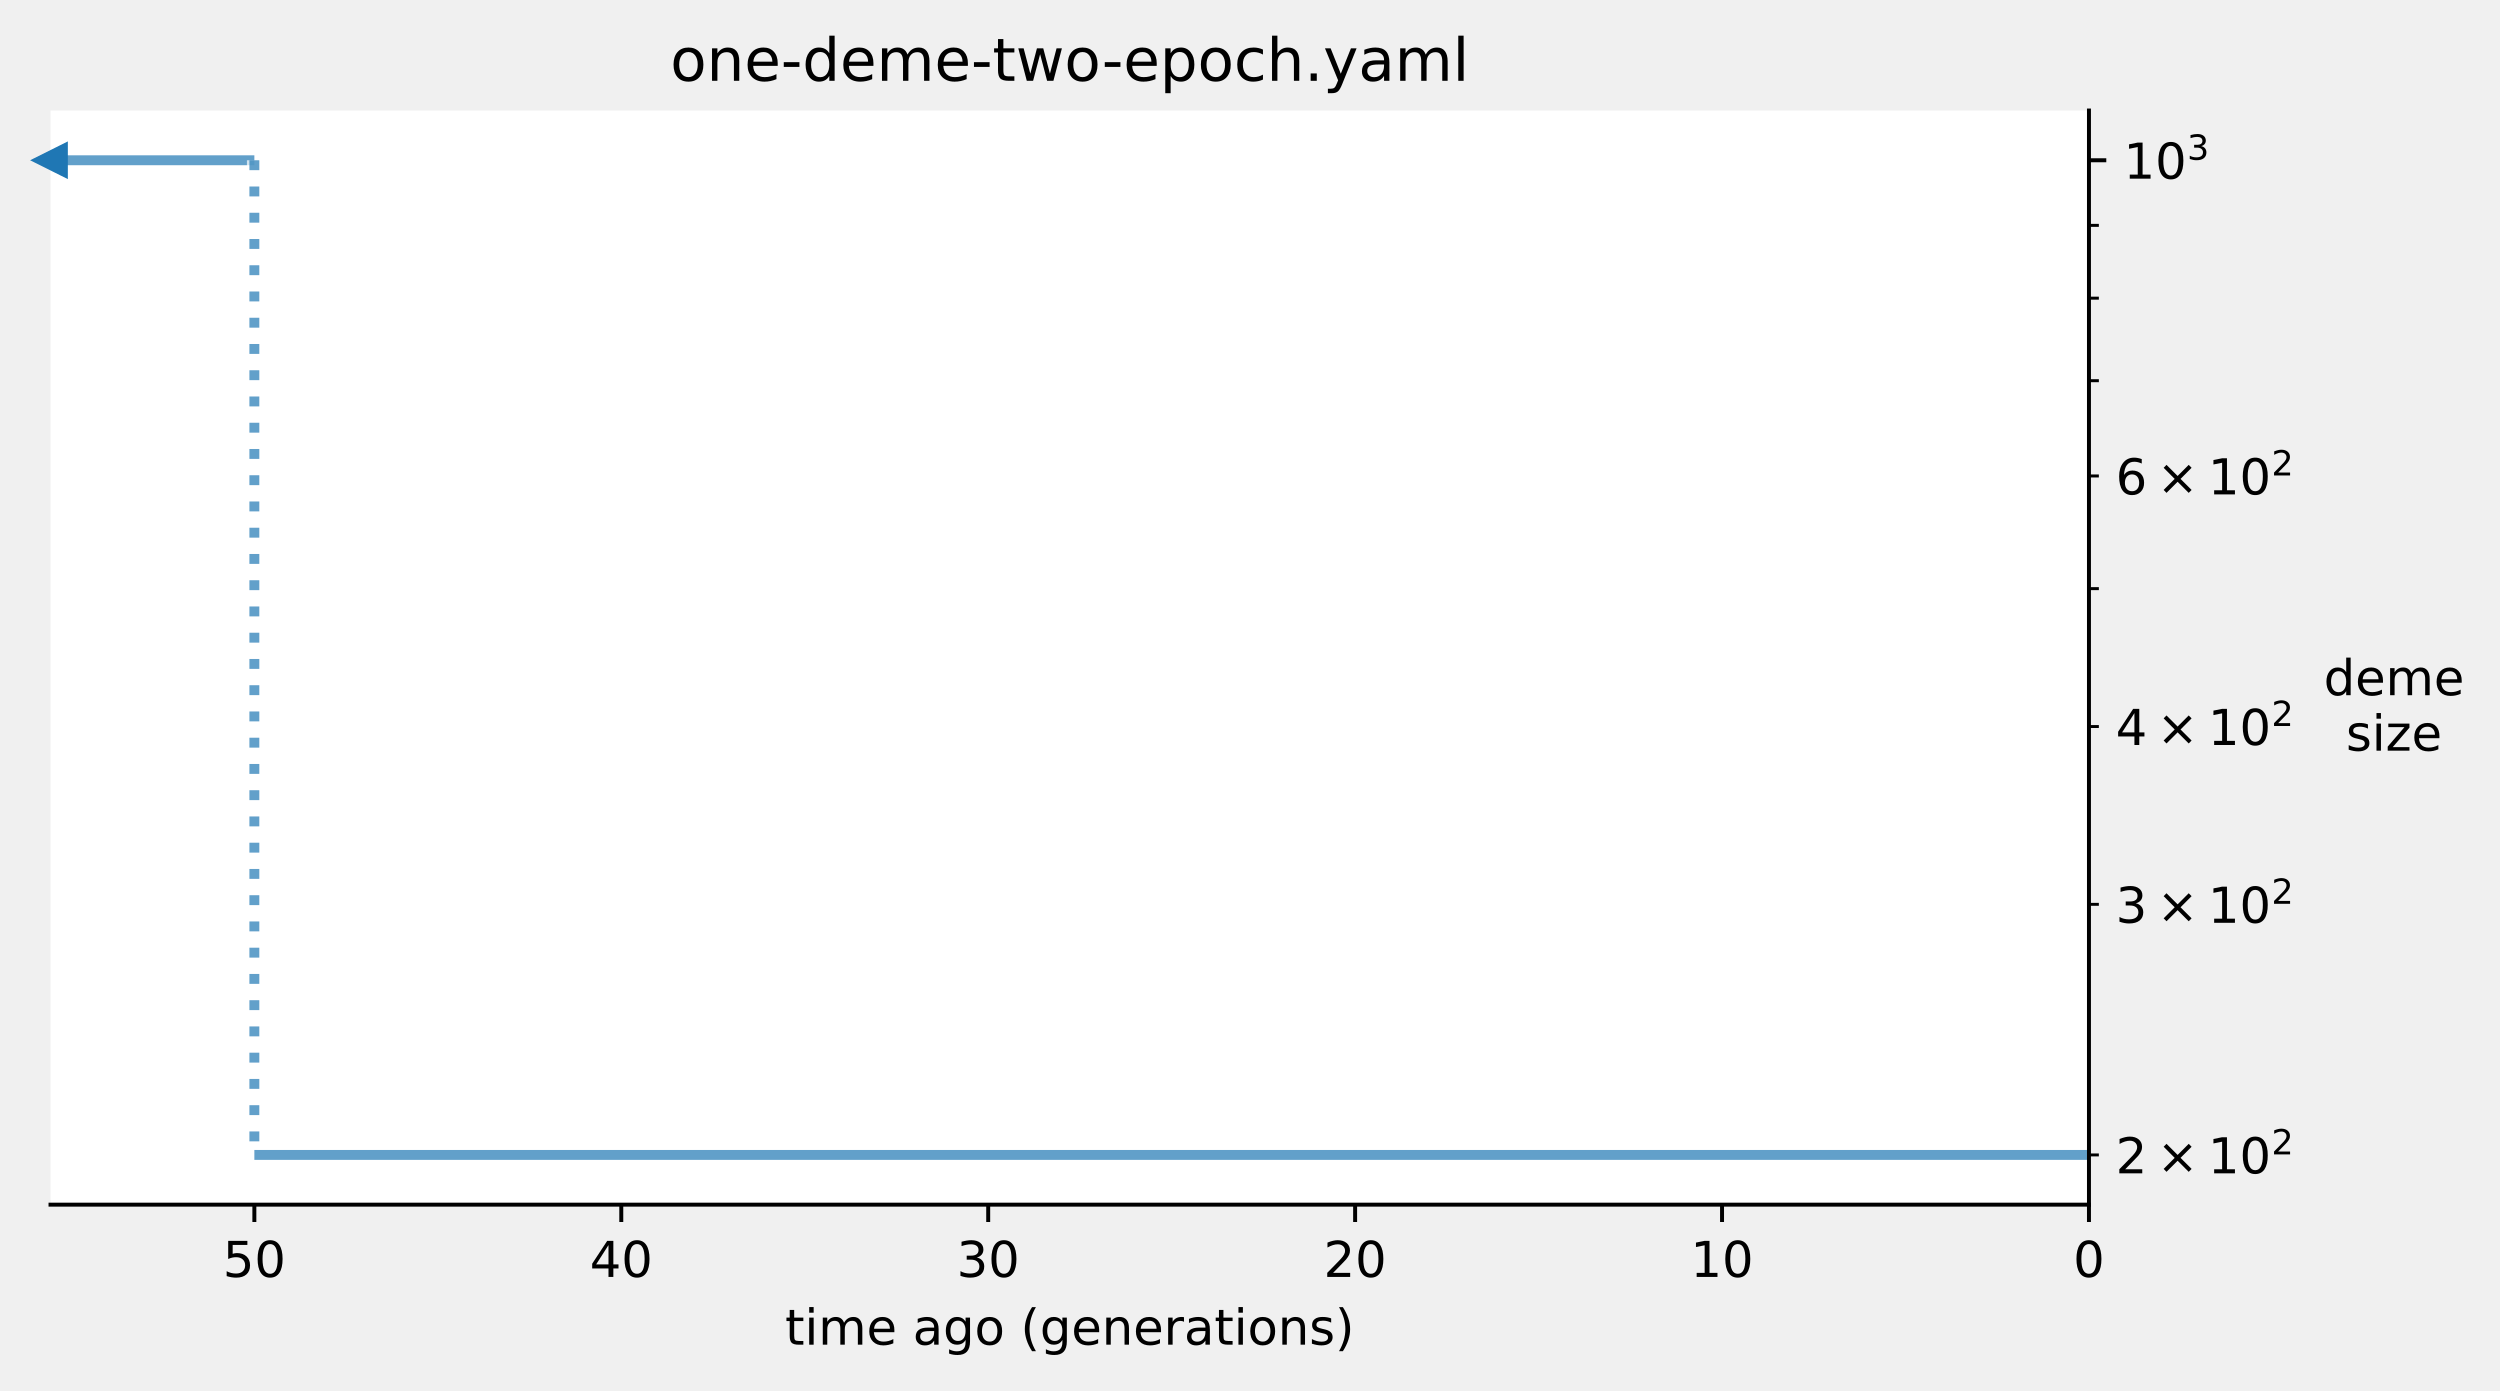
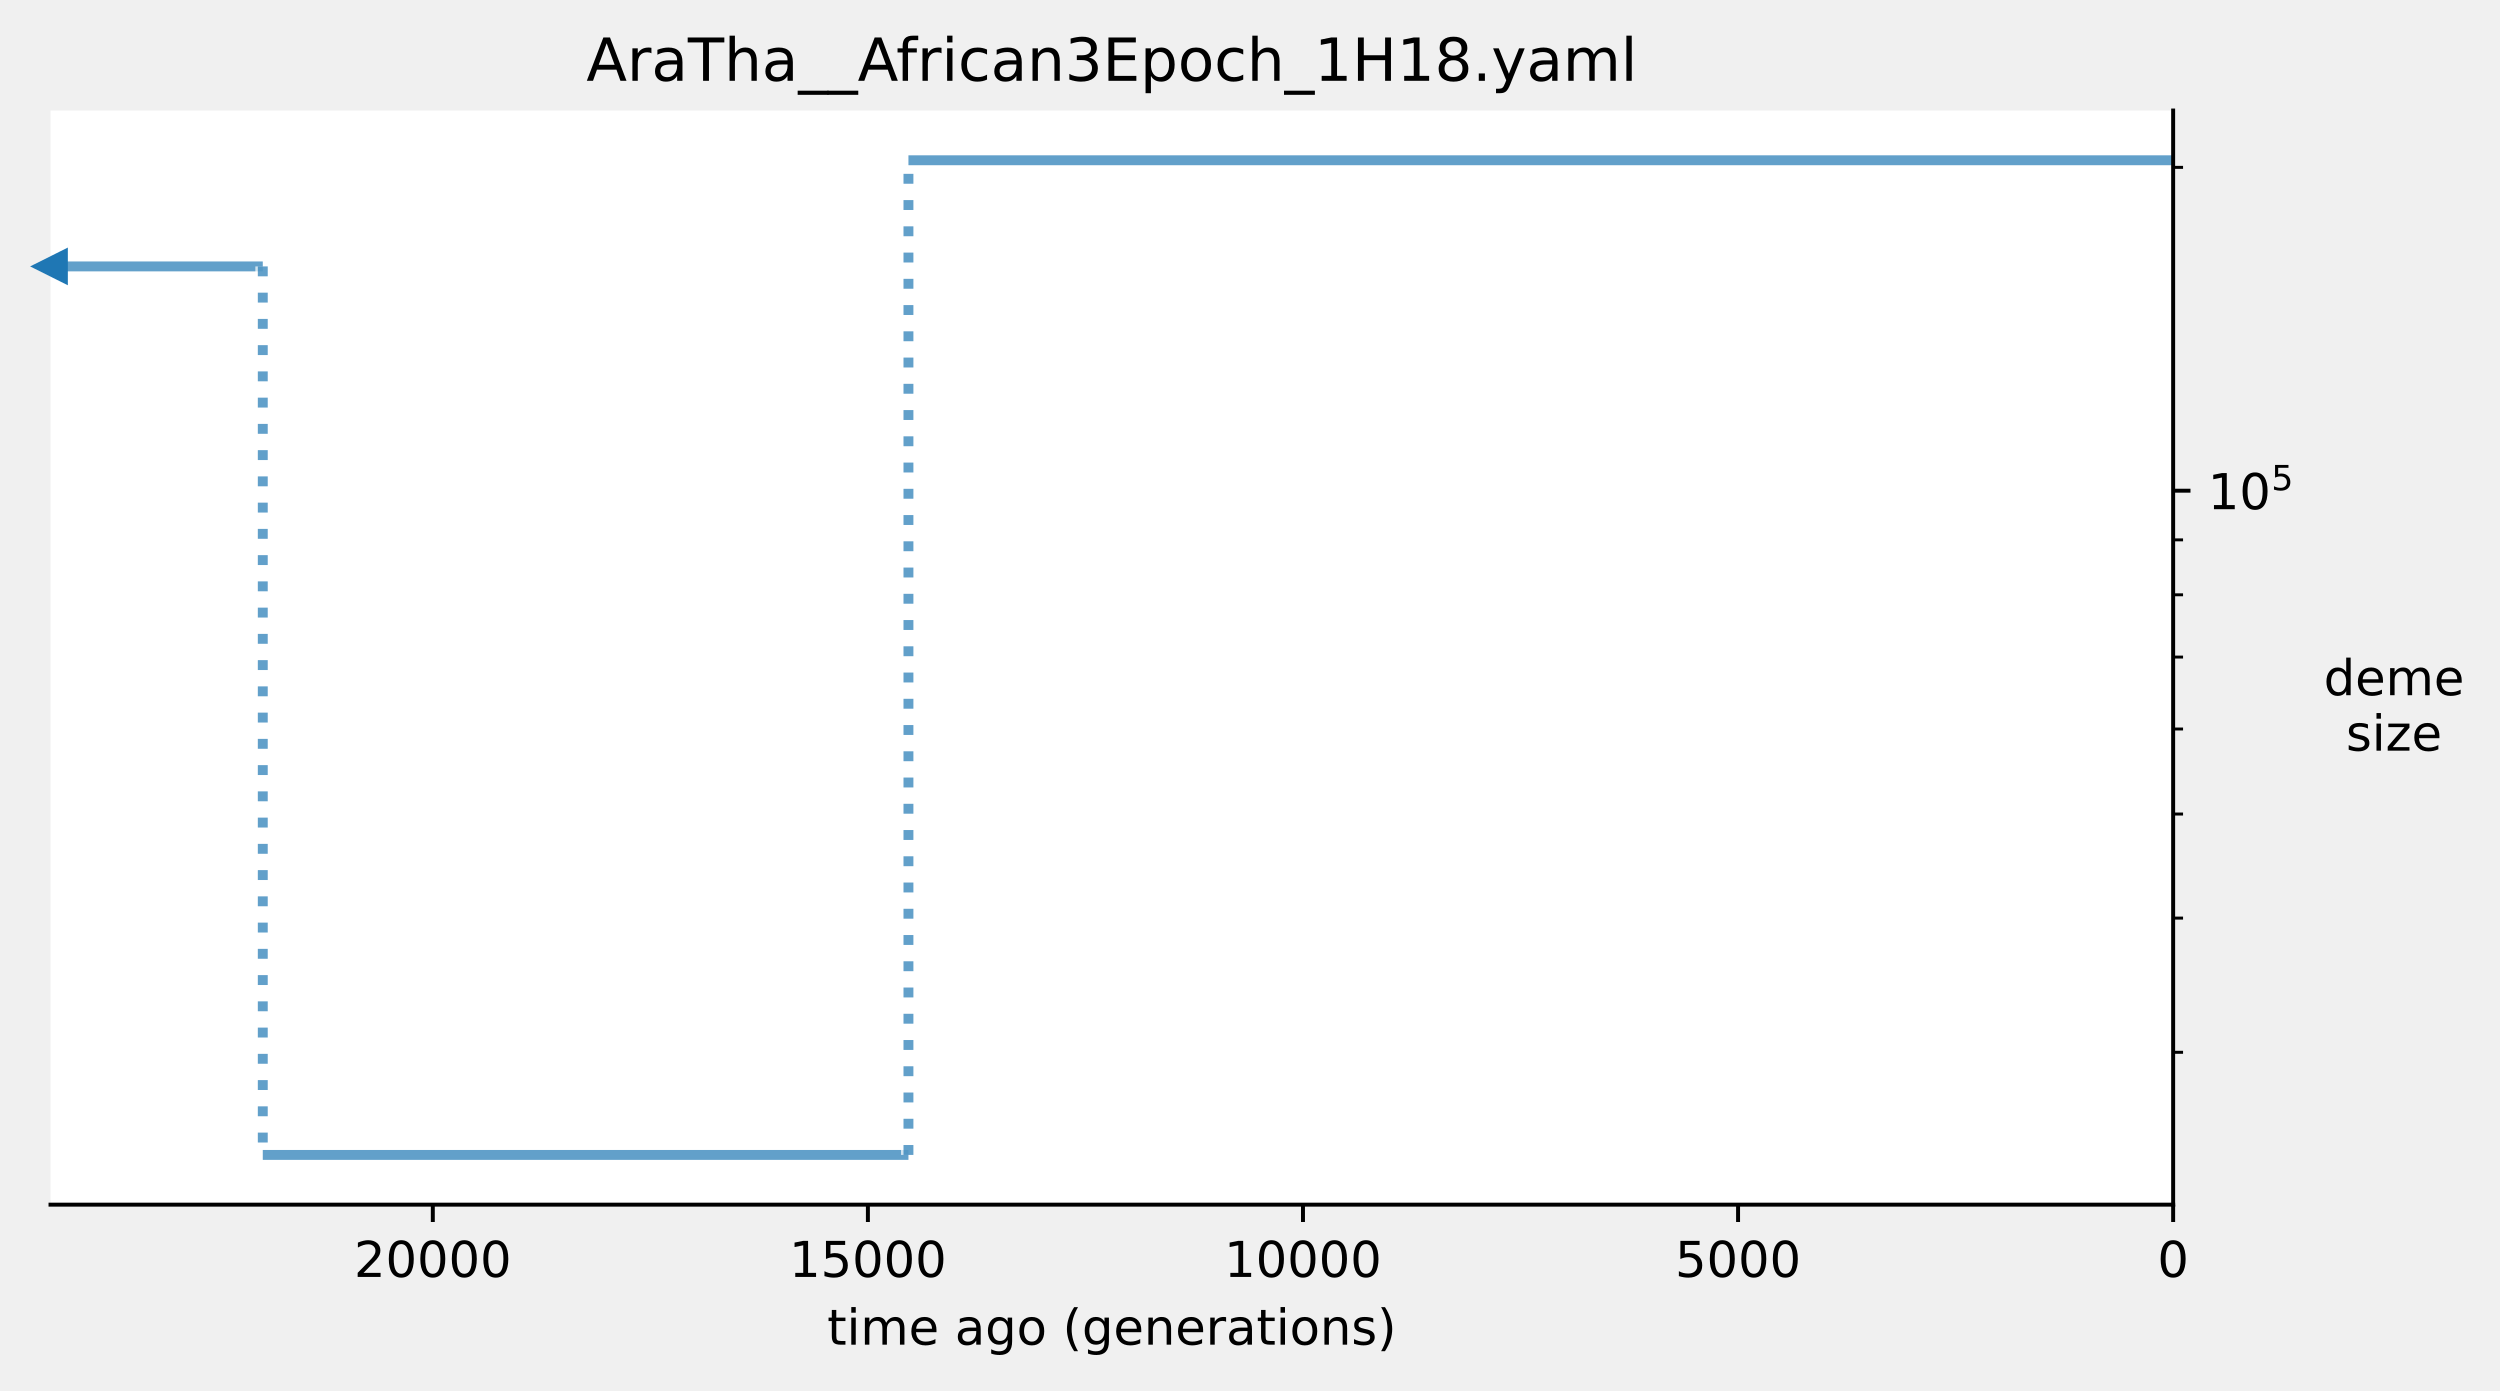
<svg xmlns="http://www.w3.org/2000/svg" xmlns:xlink="http://www.w3.org/1999/xlink" height="280.8pt" version="1.1" viewBox="0 0 504.8 280.8" width="504.8pt">
  <defs>
    <style type="text/css">*{stroke-linecap:butt;stroke-linejoin:round;}</style>
  </defs>
  <g id="figure_1">
    <g id="patch_1">
      <path d="M 0 280.8  L 504.8 280.8  L 504.8 0  L 0 0  z " style="fill:none;" />
    </g>
    <g id="axes_1">
      <g id="patch_2">
-         <path d="M 10.2 243.244  L 421.802 243.244  L 421.802 22.318  L 10.2 22.318  z " style="fill:#ffffff;" />
+         <path d="M 10.2 243.244  L 438.802 243.244  L 438.802 22.318  L 10.2 22.318  z " style="fill:#ffffff;" />
      </g>
      <g id="matplotlib.axis_1">
        <g id="xtick_1">
          <g id="line2d_1">
            <defs>
-               <path d="M 0 0  L 0 3.5  " id="m62a5afcd62" style="stroke:#000000;stroke-width:0.8;" />
-             </defs>
-             <g>
-               <use style="stroke:#000000;stroke-width:0.8;" x="421.802" xlink:href="#m62a5afcd62" y="243.244" />
+               <path d="M 0 0  L 0 3.5  " id="mad3ea0170a" style="stroke:#000000;stroke-width:0.8;" />
+             </defs>
+             <g>
+               <use style="stroke:#000000;stroke-width:0.8;" x="438.802" xlink:href="#mad3ea0170a" y="243.244" />
            </g>
          </g>
          <g id="text_1">
-             <g transform="translate(418.6211 257.8422)scale(0.1 -0.1)">
+             <g transform="translate(435.6211 257.8422)scale(0.1 -0.1)">
              <defs>
                <path d="M 31.781 66.406  Q 24.172 66.406 20.328 58.906  Q 16.5 51.422 16.5 36.375  Q 16.5 21.391 20.328 13.891  Q 24.172 6.391 31.781 6.391  Q 39.453 6.391 43.281 13.891  Q 47.125 21.391 47.125 36.375  Q 47.125 51.422 43.281 58.906  Q 39.453 66.406 31.781 66.406  z M 31.781 74.219  Q 44.047 74.219 50.516 64.516  Q 56.984 54.828 56.984 36.375  Q 56.984 17.969 50.516 8.266  Q 44.047 -1.422 31.781 -1.422  Q 19.531 -1.422 13.062 8.266  Q 6.594 17.969 6.594 36.375  Q 6.594 54.828 13.062 64.516  Q 19.531 74.219 31.781 74.219  z " id="DejaVuSans-48" />
              </defs>
              <use xlink:href="#DejaVuSans-48" />
            </g>
          </g>
        </g>
        <g id="xtick_2">
          <g id="line2d_2">
            <g>
-               <use style="stroke:#000000;stroke-width:0.8;" x="347.714" xlink:href="#m62a5afcd62" y="243.244" />
+               <use style="stroke:#000000;stroke-width:0.8;" x="350.95" xlink:href="#mad3ea0170a" y="243.244" />
            </g>
          </g>
          <g id="text_2">
-             <g transform="translate(341.3514 257.8422)scale(0.1 -0.1)">
+             <g transform="translate(338.225 257.8422)scale(0.1 -0.1)">
+               <defs>
+                 <path d="M 10.797 72.906  L 49.516 72.906  L 49.516 64.594  L 19.828 64.594  L 19.828 46.734  Q 21.969 47.469 24.109 47.828  Q 26.266 48.188 28.422 48.188  Q 40.625 48.188 47.75 41.5  Q 54.891 34.812 54.891 23.391  Q 54.891 11.625 47.562 5.094  Q 40.234 -1.422 26.906 -1.422  Q 22.312 -1.422 17.547 -0.641  Q 12.797 0.141 7.719 1.703  L 7.719 11.625  Q 12.109 9.234 16.797 8.062  Q 21.484 6.891 26.703 6.891  Q 35.156 6.891 40.078 11.328  Q 45.016 15.766 45.016 23.391  Q 45.016 31 40.078 35.438  Q 35.156 39.891 26.703 39.891  Q 22.75 39.891 18.812 39.016  Q 14.891 38.141 10.797 36.281  z " id="DejaVuSans-53" />
+               </defs>
+               <use xlink:href="#DejaVuSans-53" />
+               <use x="63.623" xlink:href="#DejaVuSans-48" />
+               <use x="127.246" xlink:href="#DejaVuSans-48" />
+               <use x="190.869" xlink:href="#DejaVuSans-48" />
+             </g>
+           </g>
+         </g>
+         <g id="xtick_3">
+           <g id="line2d_3">
+             <g>
+               <use style="stroke:#000000;stroke-width:0.8;" x="263.098" xlink:href="#mad3ea0170a" y="243.244" />
+             </g>
+           </g>
+           <g id="text_3">
+             <g transform="translate(247.1914 257.8422)scale(0.1 -0.1)">
              <defs>
                <path d="M 12.406 8.297  L 28.516 8.297  L 28.516 63.922  L 10.984 60.406  L 10.984 69.391  L 28.422 72.906  L 38.281 72.906  L 38.281 8.297  L 54.391 8.297  L 54.391 0  L 12.406 0  z " id="DejaVuSans-49" />
              </defs>
              <use xlink:href="#DejaVuSans-49" />
              <use x="63.623" xlink:href="#DejaVuSans-48" />
-             </g>
-           </g>
-         </g>
-         <g id="xtick_3">
-           <g id="line2d_3">
-             <g>
-               <use style="stroke:#000000;stroke-width:0.8;" x="273.625" xlink:href="#m62a5afcd62" y="243.244" />
-             </g>
-           </g>
-           <g id="text_3">
-             <g transform="translate(267.263 257.8422)scale(0.1 -0.1)">
+               <use x="127.246" xlink:href="#DejaVuSans-48" />
+               <use x="190.869" xlink:href="#DejaVuSans-48" />
+               <use x="254.492" xlink:href="#DejaVuSans-48" />
+             </g>
+           </g>
+         </g>
+         <g id="xtick_4">
+           <g id="line2d_4">
+             <g>
+               <use style="stroke:#000000;stroke-width:0.8;" x="175.245" xlink:href="#mad3ea0170a" y="243.244" />
+             </g>
+           </g>
+           <g id="text_4">
+             <g transform="translate(159.339 257.8422)scale(0.1 -0.1)">
+               <use xlink:href="#DejaVuSans-49" />
+               <use x="63.623" xlink:href="#DejaVuSans-53" />
+               <use x="127.246" xlink:href="#DejaVuSans-48" />
+               <use x="190.869" xlink:href="#DejaVuSans-48" />
+               <use x="254.492" xlink:href="#DejaVuSans-48" />
+             </g>
+           </g>
+         </g>
+         <g id="xtick_5">
+           <g id="line2d_5">
+             <g>
+               <use style="stroke:#000000;stroke-width:0.8;" x="87.393" xlink:href="#mad3ea0170a" y="243.244" />
+             </g>
+           </g>
+           <g id="text_5">
+             <g transform="translate(71.48668 257.8422)scale(0.1 -0.1)">
              <defs>
                <path d="M 19.188 8.297  L 53.609 8.297  L 53.609 0  L 7.328 0  L 7.328 8.297  Q 12.938 14.109 22.625 23.891  Q 32.328 33.688 34.812 36.531  Q 39.547 41.844 41.422 45.531  Q 43.312 49.219 43.312 52.781  Q 43.312 58.594 39.234 62.25  Q 35.156 65.922 28.609 65.922  Q 23.969 65.922 18.812 64.312  Q 13.672 62.703 7.812 59.422  L 7.812 69.391  Q 13.766 71.781 18.938 73  Q 24.125 74.219 28.422 74.219  Q 39.75 74.219 46.484 68.547  Q 53.219 62.891 53.219 53.422  Q 53.219 48.922 51.531 44.891  Q 49.859 40.875 45.406 35.406  Q 44.188 33.984 37.641 27.219  Q 31.109 20.453 19.188 8.297  z " id="DejaVuSans-50" />
              </defs>
              <use xlink:href="#DejaVuSans-50" />
              <use x="63.623" xlink:href="#DejaVuSans-48" />
-             </g>
-           </g>
-         </g>
-         <g id="xtick_4">
-           <g id="line2d_4">
-             <g>
-               <use style="stroke:#000000;stroke-width:0.8;" x="199.537" xlink:href="#m62a5afcd62" y="243.244" />
-             </g>
-           </g>
-           <g id="text_4">
-             <g transform="translate(193.1746 257.8422)scale(0.1 -0.1)">
-               <defs>
-                 <path d="M 40.578 39.312  Q 47.656 37.797 51.625 33  Q 55.609 28.219 55.609 21.188  Q 55.609 10.406 48.188 4.484  Q 40.766 -1.422 27.094 -1.422  Q 22.516 -1.422 17.656 -0.516  Q 12.797 0.391 7.625 2.203  L 7.625 11.719  Q 11.719 9.328 16.594 8.109  Q 21.484 6.891 26.812 6.891  Q 36.078 6.891 40.938 10.547  Q 45.797 14.203 45.797 21.188  Q 45.797 27.641 41.281 31.266  Q 36.766 34.906 28.719 34.906  L 20.219 34.906  L 20.219 43.016  L 29.109 43.016  Q 36.375 43.016 40.234 45.922  Q 44.094 48.828 44.094 54.297  Q 44.094 59.906 40.109 62.906  Q 36.141 65.922 28.719 65.922  Q 24.656 65.922 20.016 65.031  Q 15.375 64.156 9.812 62.312  L 9.812 71.094  Q 15.438 72.656 20.344 73.438  Q 25.25 74.219 29.594 74.219  Q 40.828 74.219 47.359 69.109  Q 53.906 64.016 53.906 55.328  Q 53.906 49.266 50.438 45.094  Q 46.969 40.922 40.578 39.312  z " id="DejaVuSans-51" />
-               </defs>
-               <use xlink:href="#DejaVuSans-51" />
-               <use x="63.623" xlink:href="#DejaVuSans-48" />
-             </g>
-           </g>
-         </g>
-         <g id="xtick_5">
-           <g id="line2d_5">
-             <g>
-               <use style="stroke:#000000;stroke-width:0.8;" x="125.449" xlink:href="#m62a5afcd62" y="243.244" />
-             </g>
-           </g>
-           <g id="text_5">
-             <g transform="translate(119.0862 257.8422)scale(0.1 -0.1)">
-               <defs>
-                 <path d="M 37.797 64.312  L 12.891 25.391  L 37.797 25.391  z M 35.203 72.906  L 47.609 72.906  L 47.609 25.391  L 58.016 25.391  L 58.016 17.188  L 47.609 17.188  L 47.609 0  L 37.797 0  L 37.797 17.188  L 4.891 17.188  L 4.891 26.703  z " id="DejaVuSans-52" />
-               </defs>
-               <use xlink:href="#DejaVuSans-52" />
-               <use x="63.623" xlink:href="#DejaVuSans-48" />
-             </g>
-           </g>
-         </g>
-         <g id="xtick_6">
-           <g id="line2d_6">
-             <g>
-               <use style="stroke:#000000;stroke-width:0.8;" x="51.36" xlink:href="#m62a5afcd62" y="243.244" />
-             </g>
-           </g>
-           <g id="text_6">
-             <g transform="translate(44.99773 257.8422)scale(0.1 -0.1)">
-               <defs>
-                 <path d="M 10.797 72.906  L 49.516 72.906  L 49.516 64.594  L 19.828 64.594  L 19.828 46.734  Q 21.969 47.469 24.109 47.828  Q 26.266 48.188 28.422 48.188  Q 40.625 48.188 47.75 41.5  Q 54.891 34.812 54.891 23.391  Q 54.891 11.625 47.562 5.094  Q 40.234 -1.422 26.906 -1.422  Q 22.312 -1.422 17.547 -0.641  Q 12.797 0.141 7.719 1.703  L 7.719 11.625  Q 12.109 9.234 16.797 8.062  Q 21.484 6.891 26.703 6.891  Q 35.156 6.891 40.078 11.328  Q 45.016 15.766 45.016 23.391  Q 45.016 31 40.078 35.438  Q 35.156 39.891 26.703 39.891  Q 22.75 39.891 18.812 39.016  Q 14.891 38.141 10.797 36.281  z " id="DejaVuSans-53" />
-               </defs>
-               <use xlink:href="#DejaVuSans-53" />
-               <use x="63.623" xlink:href="#DejaVuSans-48" />
-             </g>
-           </g>
-         </g>
-         <g id="text_7">
-           <g transform="translate(158.5301 271.5203)scale(0.1 -0.1)">
+               <use x="127.246" xlink:href="#DejaVuSans-48" />
+               <use x="190.869" xlink:href="#DejaVuSans-48" />
+               <use x="254.492" xlink:href="#DejaVuSans-48" />
+             </g>
+           </g>
+         </g>
+         <g id="text_6">
+           <g transform="translate(167.0301 271.5203)scale(0.1 -0.1)">
            <defs>
              <path d="M 18.312 70.219  L 18.312 54.688  L 36.812 54.688  L 36.812 47.703  L 18.312 47.703  L 18.312 18.016  Q 18.312 11.328 20.141 9.422  Q 21.969 7.516 27.594 7.516  L 36.812 7.516  L 36.812 0  L 27.594 0  Q 17.188 0 13.234 3.875  Q 9.281 7.766 9.281 18.016  L 9.281 47.703  L 2.688 47.703  L 2.688 54.688  L 9.281 54.688  L 9.281 70.219  z " id="DejaVuSans-116" />
              <path d="M 9.422 54.688  L 18.406 54.688  L 18.406 0  L 9.422 0  z M 9.422 75.984  L 18.406 75.984  L 18.406 64.594  L 9.422 64.594  z " id="DejaVuSans-105" />
              <path d="M 52 44.188  Q 55.375 50.25 60.062 53.125  Q 64.75 56 71.094 56  Q 79.641 56 84.281 50.016  Q 88.922 44.047 88.922 33.016  L 88.922 0  L 79.891 0  L 79.891 32.719  Q 79.891 40.578 77.094 44.375  Q 74.312 48.188 68.609 48.188  Q 61.625 48.188 57.562 43.547  Q 53.516 38.922 53.516 30.906  L 53.516 0  L 44.484 0  L 44.484 32.719  Q 44.484 40.625 41.703 44.406  Q 38.922 48.188 33.109 48.188  Q 26.219 48.188 22.156 43.531  Q 18.109 38.875 18.109 30.906  L 18.109 0  L 9.078 0  L 9.078 54.688  L 18.109 54.688  L 18.109 46.188  Q 21.188 51.219 25.484 53.609  Q 29.781 56 35.688 56  Q 41.656 56 45.828 52.969  Q 50 49.953 52 44.188  z " id="DejaVuSans-109" />
              <path d="M 56.203 29.594  L 56.203 25.203  L 14.891 25.203  Q 15.484 15.922 20.484 11.062  Q 25.484 6.203 34.422 6.203  Q 39.594 6.203 44.453 7.469  Q 49.312 8.734 54.109 11.281  L 54.109 2.781  Q 49.266 0.734 44.188 -0.344  Q 39.109 -1.422 33.891 -1.422  Q 20.797 -1.422 13.156 6.188  Q 5.516 13.812 5.516 26.812  Q 5.516 40.234 12.766 48.109  Q 20.016 56 32.328 56  Q 43.359 56 49.781 48.891  Q 56.203 41.797 56.203 29.594  z M 47.219 32.234  Q 47.125 39.594 43.094 43.984  Q 39.062 48.391 32.422 48.391  Q 24.906 48.391 20.391 44.141  Q 15.875 39.891 15.188 32.172  z " id="DejaVuSans-101" />
              <path id="DejaVuSans-32" />
              <path d="M 34.281 27.484  Q 23.391 27.484 19.188 25  Q 14.984 22.516 14.984 16.5  Q 14.984 11.719 18.141 8.906  Q 21.297 6.109 26.703 6.109  Q 34.188 6.109 38.703 11.406  Q 43.219 16.703 43.219 25.484  L 43.219 27.484  z M 52.203 31.203  L 52.203 0  L 43.219 0  L 43.219 8.297  Q 40.141 3.328 35.547 0.953  Q 30.953 -1.422 24.312 -1.422  Q 15.922 -1.422 10.953 3.297  Q 6 8.016 6 15.922  Q 6 25.141 12.172 29.828  Q 18.359 34.516 30.609 34.516  L 43.219 34.516  L 43.219 35.406  Q 43.219 41.609 39.141 45  Q 35.062 48.391 27.688 48.391  Q 23 48.391 18.547 47.266  Q 14.109 46.141 10.016 43.891  L 10.016 52.203  Q 14.938 54.109 19.578 55.047  Q 24.219 56 28.609 56  Q 40.484 56 46.344 49.844  Q 52.203 43.703 52.203 31.203  z " id="DejaVuSans-97" />
              <path d="M 45.406 27.984  Q 45.406 37.75 41.375 43.109  Q 37.359 48.484 30.078 48.484  Q 22.859 48.484 18.828 43.109  Q 14.797 37.75 14.797 27.984  Q 14.797 18.266 18.828 12.891  Q 22.859 7.516 30.078 7.516  Q 37.359 7.516 41.375 12.891  Q 45.406 18.266 45.406 27.984  z M 54.391 6.781  Q 54.391 -7.172 48.188 -13.984  Q 42 -20.797 29.203 -20.797  Q 24.469 -20.797 20.266 -20.094  Q 16.062 -19.391 12.109 -17.922  L 12.109 -9.188  Q 16.062 -11.328 19.922 -12.344  Q 23.781 -13.375 27.781 -13.375  Q 36.625 -13.375 41.016 -8.766  Q 45.406 -4.156 45.406 5.172  L 45.406 9.625  Q 42.625 4.781 38.281 2.391  Q 33.938 0 27.875 0  Q 17.828 0 11.672 7.656  Q 5.516 15.328 5.516 27.984  Q 5.516 40.672 11.672 48.328  Q 17.828 56 27.875 56  Q 33.938 56 38.281 53.609  Q 42.625 51.219 45.406 46.391  L 45.406 54.688  L 54.391 54.688  z " id="DejaVuSans-103" />
              <path d="M 30.609 48.391  Q 23.391 48.391 19.188 42.75  Q 14.984 37.109 14.984 27.297  Q 14.984 17.484 19.156 11.844  Q 23.344 6.203 30.609 6.203  Q 37.797 6.203 41.984 11.859  Q 46.188 17.531 46.188 27.297  Q 46.188 37.016 41.984 42.703  Q 37.797 48.391 30.609 48.391  z M 30.609 56  Q 42.328 56 49.016 48.375  Q 55.719 40.766 55.719 27.297  Q 55.719 13.875 49.016 6.219  Q 42.328 -1.422 30.609 -1.422  Q 18.844 -1.422 12.172 6.219  Q 5.516 13.875 5.516 27.297  Q 5.516 40.766 12.172 48.375  Q 18.844 56 30.609 56  z " id="DejaVuSans-111" />
              <path d="M 31 75.875  Q 24.469 64.656 21.281 53.656  Q 18.109 42.672 18.109 31.391  Q 18.109 20.125 21.312 9.062  Q 24.516 -2 31 -13.188  L 23.188 -13.188  Q 15.875 -1.703 12.234 9.375  Q 8.594 20.453 8.594 31.391  Q 8.594 42.281 12.203 53.312  Q 15.828 64.359 23.188 75.875  z " id="DejaVuSans-40" />
              <path d="M 54.891 33.016  L 54.891 0  L 45.906 0  L 45.906 32.719  Q 45.906 40.484 42.875 44.328  Q 39.844 48.188 33.797 48.188  Q 26.516 48.188 22.312 43.547  Q 18.109 38.922 18.109 30.906  L 18.109 0  L 9.078 0  L 9.078 54.688  L 18.109 54.688  L 18.109 46.188  Q 21.344 51.125 25.703 53.562  Q 30.078 56 35.797 56  Q 45.219 56 50.047 50.172  Q 54.891 44.344 54.891 33.016  z " id="DejaVuSans-110" />
              <path d="M 41.109 46.297  Q 39.594 47.172 37.812 47.578  Q 36.031 48 33.891 48  Q 26.266 48 22.188 43.047  Q 18.109 38.094 18.109 28.812  L 18.109 0  L 9.078 0  L 9.078 54.688  L 18.109 54.688  L 18.109 46.188  Q 20.953 51.172 25.484 53.578  Q 30.031 56 36.531 56  Q 37.453 56 38.578 55.875  Q 39.703 55.766 41.062 55.516  z " id="DejaVuSans-114" />
              <path d="M 44.281 53.078  L 44.281 44.578  Q 40.484 46.531 36.375 47.5  Q 32.281 48.484 27.875 48.484  Q 21.188 48.484 17.844 46.438  Q 14.5 44.391 14.5 40.281  Q 14.5 37.156 16.891 35.375  Q 19.281 33.594 26.516 31.984  L 29.594 31.297  Q 39.156 29.25 43.188 25.516  Q 47.219 21.781 47.219 15.094  Q 47.219 7.469 41.188 3.016  Q 35.156 -1.422 24.609 -1.422  Q 20.219 -1.422 15.453 -0.562  Q 10.688 0.297 5.422 2  L 5.422 11.281  Q 10.406 8.688 15.234 7.391  Q 20.062 6.109 24.812 6.109  Q 31.156 6.109 34.562 8.281  Q 37.984 10.453 37.984 14.406  Q 37.984 18.062 35.516 20.016  Q 33.062 21.969 24.703 23.781  L 21.578 24.516  Q 13.234 26.266 9.516 29.906  Q 5.812 33.547 5.812 39.891  Q 5.812 47.609 11.281 51.797  Q 16.75 56 26.812 56  Q 31.781 56 36.172 55.266  Q 40.578 54.547 44.281 53.078  z " id="DejaVuSans-115" />
              <path d="M 8.016 75.875  L 15.828 75.875  Q 23.141 64.359 26.781 53.312  Q 30.422 42.281 30.422 31.391  Q 30.422 20.453 26.781 9.375  Q 23.141 -1.703 15.828 -13.188  L 8.016 -13.188  Q 14.5 -2 17.703 9.062  Q 20.906 20.125 20.906 31.391  Q 20.906 42.672 17.703 53.656  Q 14.5 64.656 8.016 75.875  z " id="DejaVuSans-41" />
            </defs>
            <use xlink:href="#DejaVuSans-116" />
            <use x="39.209" xlink:href="#DejaVuSans-105" />
            <use x="66.992" xlink:href="#DejaVuSans-109" />
            <use x="164.404" xlink:href="#DejaVuSans-101" />
            <use x="225.928" xlink:href="#DejaVuSans-32" />
            <use x="257.715" xlink:href="#DejaVuSans-97" />
            <use x="318.994" xlink:href="#DejaVuSans-103" />
            <use x="382.471" xlink:href="#DejaVuSans-111" />
            <use x="443.652" xlink:href="#DejaVuSans-32" />
            <use x="475.439" xlink:href="#DejaVuSans-40" />
            <use x="514.453" xlink:href="#DejaVuSans-103" />
            <use x="577.93" xlink:href="#DejaVuSans-101" />
            <use x="639.453" xlink:href="#DejaVuSans-110" />
            <use x="702.832" xlink:href="#DejaVuSans-101" />
            <use x="764.355" xlink:href="#DejaVuSans-114" />
            <use x="805.469" xlink:href="#DejaVuSans-97" />
            <use x="866.748" xlink:href="#DejaVuSans-116" />
            <use x="905.957" xlink:href="#DejaVuSans-105" />
            <use x="933.74" xlink:href="#DejaVuSans-111" />
            <use x="994.922" xlink:href="#DejaVuSans-110" />
            <use x="1058.301" xlink:href="#DejaVuSans-115" />
            <use x="1110.4" xlink:href="#DejaVuSans-41" />
          </g>
        </g>
      </g>
      <g id="matplotlib.axis_2">
        <g id="ytick_1">
+           <g id="line2d_6">
+             <defs>
+               <path d="M 0 0  L 3.5 0  " id="mc260f0aea3" style="stroke:#000000;stroke-width:0.8;" />
+             </defs>
+             <g>
+               <use style="stroke:#000000;stroke-width:0.8;" x="438.802" xlink:href="#mc260f0aea3" y="99.084" />
+             </g>
+           </g>
+           <g id="text_7">
+             <g transform="translate(445.8023 102.8829)scale(0.1 -0.1)">
+               <use transform="translate(0 0.684375)" xlink:href="#DejaVuSans-49" />
+               <use transform="translate(63.62305 0.684375)" xlink:href="#DejaVuSans-48" />
+               <use transform="translate(128.2031 38.96563)scale(0.7)" xlink:href="#DejaVuSans-53" />
+             </g>
+           </g>
+         </g>
+         <g id="ytick_2">
          <g id="line2d_7">
            <defs>
-               <path d="M 0 0  L 3.5 0  " id="mcf86cb63e6" style="stroke:#000000;stroke-width:0.8;" />
-             </defs>
-             <g>
-               <use style="stroke:#000000;stroke-width:0.8;" x="421.802" xlink:href="#mcf86cb63e6" y="32.36" />
-             </g>
-           </g>
-           <g id="text_8">
-             <g transform="translate(428.8023 36.15942)scale(0.1 -0.1)">
-               <use transform="translate(0 0.765625)" xlink:href="#DejaVuSans-49" />
-               <use transform="translate(63.62305 0.765625)" xlink:href="#DejaVuSans-48" />
-               <use transform="translate(128.2031 39.04688)scale(0.7)" xlink:href="#DejaVuSans-51" />
-             </g>
-           </g>
-         </g>
-         <g id="ytick_2">
+               <path d="M 0 0  L 2 0  " id="mc4d0bdbd38" style="stroke:#000000;stroke-width:0.6;" />
+             </defs>
+             <g>
+               <use style="stroke:#000000;stroke-width:0.6;" x="438.802" xlink:href="#mc4d0bdbd38" y="212.482" />
+             </g>
+           </g>
+         </g>
+         <g id="ytick_3">
          <g id="line2d_8">
-             <defs>
-               <path d="M 0 0  L 2 0  " id="m5d4dab6450" style="stroke:#000000;stroke-width:0.6;" />
-             </defs>
-             <g>
-               <use style="stroke:#000000;stroke-width:0.6;" x="421.802" xlink:href="#m5d4dab6450" y="233.202" />
-             </g>
-           </g>
-           <g id="text_9">
-             <g transform="translate(427.2023 237.0009)scale(0.1 -0.1)">
-               <defs>
-                 <path d="M 70.125 53.719  L 47.797 31.297  L 70.125 8.984  L 64.312 3.078  L 41.891 25.484  L 19.484 3.078  L 13.719 8.984  L 35.984 31.297  L 13.719 53.719  L 19.484 59.625  L 41.891 37.203  L 64.312 59.625  z " id="DejaVuSans-215" />
-               </defs>
-               <use transform="translate(0 0.765625)" xlink:href="#DejaVuSans-50" />
-               <use transform="translate(83.10547 0.765625)" xlink:href="#DejaVuSans-215" />
-               <use transform="translate(186.377 0.765625)" xlink:href="#DejaVuSans-49" />
-               <use transform="translate(250 0.765625)" xlink:href="#DejaVuSans-48" />
-               <use transform="translate(314.5801 39.04688)scale(0.7)" xlink:href="#DejaVuSans-50" />
-             </g>
-           </g>
-         </g>
-         <g id="ytick_3">
+             <g>
+               <use style="stroke:#000000;stroke-width:0.6;" x="438.802" xlink:href="#mc4d0bdbd38" y="185.386" />
+             </g>
+           </g>
+         </g>
+         <g id="ytick_4">
          <g id="line2d_9">
            <g>
-               <use style="stroke:#000000;stroke-width:0.6;" x="421.802" xlink:href="#m5d4dab6450" y="182.604" />
-             </g>
-           </g>
-           <g id="text_10">
-             <g transform="translate(427.2023 186.403)scale(0.1 -0.1)">
-               <use transform="translate(0 0.765625)" xlink:href="#DejaVuSans-51" />
-               <use transform="translate(83.10547 0.765625)" xlink:href="#DejaVuSans-215" />
-               <use transform="translate(186.377 0.765625)" xlink:href="#DejaVuSans-49" />
-               <use transform="translate(250 0.765625)" xlink:href="#DejaVuSans-48" />
-               <use transform="translate(314.5801 39.04688)scale(0.7)" xlink:href="#DejaVuSans-50" />
-             </g>
-           </g>
-         </g>
-         <g id="ytick_4">
+               <use style="stroke:#000000;stroke-width:0.6;" x="438.802" xlink:href="#mc4d0bdbd38" y="164.369" />
+             </g>
+           </g>
+         </g>
+         <g id="ytick_5">
          <g id="line2d_10">
            <g>
-               <use style="stroke:#000000;stroke-width:0.6;" x="421.802" xlink:href="#m5d4dab6450" y="146.704" />
-             </g>
-           </g>
-           <g id="text_11">
-             <g transform="translate(427.2023 150.5032)scale(0.1 -0.1)">
-               <use transform="translate(0 0.765625)" xlink:href="#DejaVuSans-52" />
-               <use transform="translate(83.10547 0.765625)" xlink:href="#DejaVuSans-215" />
-               <use transform="translate(186.377 0.765625)" xlink:href="#DejaVuSans-49" />
-               <use transform="translate(250 0.765625)" xlink:href="#DejaVuSans-48" />
-               <use transform="translate(314.5801 39.04688)scale(0.7)" xlink:href="#DejaVuSans-50" />
-             </g>
-           </g>
-         </g>
-         <g id="ytick_5">
+               <use style="stroke:#000000;stroke-width:0.6;" x="438.802" xlink:href="#mc4d0bdbd38" y="147.197" />
+             </g>
+           </g>
+         </g>
+         <g id="ytick_6">
          <g id="line2d_11">
            <g>
-               <use style="stroke:#000000;stroke-width:0.6;" x="421.802" xlink:href="#m5d4dab6450" y="118.858" />
-             </g>
-           </g>
-         </g>
-         <g id="ytick_6">
+               <use style="stroke:#000000;stroke-width:0.6;" x="438.802" xlink:href="#mc4d0bdbd38" y="132.678" />
+             </g>
+           </g>
+         </g>
+         <g id="ytick_7">
          <g id="line2d_12">
            <g>
-               <use style="stroke:#000000;stroke-width:0.6;" x="421.802" xlink:href="#m5d4dab6450" y="96.106" />
-             </g>
-           </g>
-           <g id="text_12">
-             <g transform="translate(427.2023 99.90526)scale(0.1 -0.1)">
-               <defs>
-                 <path d="M 33.016 40.375  Q 26.375 40.375 22.484 35.828  Q 18.609 31.297 18.609 23.391  Q 18.609 15.531 22.484 10.953  Q 26.375 6.391 33.016 6.391  Q 39.656 6.391 43.531 10.953  Q 47.406 15.531 47.406 23.391  Q 47.406 31.297 43.531 35.828  Q 39.656 40.375 33.016 40.375  z M 52.594 71.297  L 52.594 62.312  Q 48.875 64.062 45.094 64.984  Q 41.312 65.922 37.594 65.922  Q 27.828 65.922 22.672 59.328  Q 17.531 52.734 16.797 39.406  Q 19.672 43.656 24.016 45.922  Q 28.375 48.188 33.594 48.188  Q 44.578 48.188 50.953 41.516  Q 57.328 34.859 57.328 23.391  Q 57.328 12.156 50.688 5.359  Q 44.047 -1.422 33.016 -1.422  Q 20.359 -1.422 13.672 8.266  Q 6.984 17.969 6.984 36.375  Q 6.984 53.656 15.188 63.938  Q 23.391 74.219 37.203 74.219  Q 40.922 74.219 44.703 73.484  Q 48.484 72.75 52.594 71.297  z " id="DejaVuSans-54" />
-               </defs>
-               <use transform="translate(0 0.765625)" xlink:href="#DejaVuSans-54" />
-               <use transform="translate(83.10547 0.765625)" xlink:href="#DejaVuSans-215" />
-               <use transform="translate(186.377 0.765625)" xlink:href="#DejaVuSans-49" />
-               <use transform="translate(250 0.765625)" xlink:href="#DejaVuSans-48" />
-               <use transform="translate(314.5801 39.04688)scale(0.7)" xlink:href="#DejaVuSans-50" />
-             </g>
-           </g>
-         </g>
-         <g id="ytick_7">
+               <use style="stroke:#000000;stroke-width:0.6;" x="438.802" xlink:href="#mc4d0bdbd38" y="120.101" />
+             </g>
+           </g>
+         </g>
+         <g id="ytick_8">
          <g id="line2d_13">
            <g>
-               <use style="stroke:#000000;stroke-width:0.6;" x="421.802" xlink:href="#m5d4dab6450" y="76.87" />
-             </g>
-           </g>
-         </g>
-         <g id="ytick_8">
+               <use style="stroke:#000000;stroke-width:0.6;" x="438.802" xlink:href="#mc4d0bdbd38" y="109.007" />
+             </g>
+           </g>
+         </g>
+         <g id="ytick_9">
          <g id="line2d_14">
            <g>
-               <use style="stroke:#000000;stroke-width:0.6;" x="421.802" xlink:href="#m5d4dab6450" y="60.206" />
-             </g>
-           </g>
-         </g>
-         <g id="ytick_9">
-           <g id="line2d_15">
-             <g>
-               <use style="stroke:#000000;stroke-width:0.6;" x="421.802" xlink:href="#m5d4dab6450" y="45.508" />
-             </g>
-           </g>
-         </g>
-         <g id="text_13">
+               <use style="stroke:#000000;stroke-width:0.6;" x="438.802" xlink:href="#mc4d0bdbd38" y="33.798" />
+             </g>
+           </g>
+         </g>
+         <g id="text_8">
          <g transform="translate(469.2047 140.3794)scale(0.1 -0.1)">
            <defs>
              <path d="M 45.406 46.391  L 45.406 75.984  L 54.391 75.984  L 54.391 0  L 45.406 0  L 45.406 8.203  Q 42.578 3.328 38.25 0.953  Q 33.938 -1.422 27.875 -1.422  Q 17.969 -1.422 11.734 6.484  Q 5.516 14.406 5.516 27.297  Q 5.516 40.188 11.734 48.094  Q 17.969 56 27.875 56  Q 33.938 56 38.25 53.625  Q 42.578 51.266 45.406 46.391  z M 14.797 27.297  Q 14.797 17.391 18.875 11.75  Q 22.953 6.109 30.078 6.109  Q 37.203 6.109 41.297 11.75  Q 45.406 17.391 45.406 27.297  Q 45.406 37.203 41.297 42.844  Q 37.203 48.484 30.078 48.484  Q 22.953 48.484 18.875 42.844  Q 14.797 37.203 14.797 27.297  z " id="DejaVuSans-100" />
            </defs>
            <use xlink:href="#DejaVuSans-100" />
            <use x="63.477" xlink:href="#DejaVuSans-101" />
            <use x="125" xlink:href="#DejaVuSans-109" />
            <use x="222.412" xlink:href="#DejaVuSans-101" />
          </g>
          <g transform="translate(473.7078 151.5772)scale(0.1 -0.1)">
            <defs>
              <path d="M 5.516 54.688  L 48.188 54.688  L 48.188 46.484  L 14.406 7.172  L 48.188 7.172  L 48.188 0  L 4.297 0  L 4.297 8.203  L 38.094 47.516  L 5.516 47.516  z " id="DejaVuSans-122" />
            </defs>
            <use xlink:href="#DejaVuSans-115" />
            <use x="52.1" xlink:href="#DejaVuSans-105" />
            <use x="79.883" xlink:href="#DejaVuSans-122" />
            <use x="132.373" xlink:href="#DejaVuSans-101" />
          </g>
        </g>
      </g>
-       <g id="text_14">
-         <g transform="translate(135.3415 16.31812)scale(0.12 -0.12)">
+       <g id="text_9">
+         <g transform="translate(118.3968 16.31812)scale(0.12 -0.12)">
          <defs>
-             <path d="M 4.891 31.391  L 31.203 31.391  L 31.203 23.391  L 4.891 23.391  z " id="DejaVuSans-45" />
-             <path d="M 4.203 54.688  L 13.188 54.688  L 24.422 12.016  L 35.594 54.688  L 46.188 54.688  L 57.422 12.016  L 68.609 54.688  L 77.594 54.688  L 63.281 0  L 52.688 0  L 40.922 44.828  L 29.109 0  L 18.5 0  z " id="DejaVuSans-119" />
+             <path d="M 34.188 63.188  L 20.797 26.906  L 47.609 26.906  z M 28.609 72.906  L 39.797 72.906  L 67.578 0  L 57.328 0  L 50.688 18.703  L 17.828 18.703  L 11.188 0  L 0.781 0  z " id="DejaVuSans-65" />
+             <path d="M -0.297 72.906  L 61.375 72.906  L 61.375 64.594  L 35.5 64.594  L 35.5 0  L 25.594 0  L 25.594 64.594  L -0.297 64.594  z " id="DejaVuSans-84" />
+             <path d="M 54.891 33.016  L 54.891 0  L 45.906 0  L 45.906 32.719  Q 45.906 40.484 42.875 44.328  Q 39.844 48.188 33.797 48.188  Q 26.516 48.188 22.312 43.547  Q 18.109 38.922 18.109 30.906  L 18.109 0  L 9.078 0  L 9.078 75.984  L 18.109 75.984  L 18.109 46.188  Q 21.344 51.125 25.703 53.562  Q 30.078 56 35.797 56  Q 45.219 56 50.047 50.172  Q 54.891 44.344 54.891 33.016  z " id="DejaVuSans-104" />
+             <path d="M 50.984 -16.609  L 50.984 -23.578  L -0.984 -23.578  L -0.984 -16.609  z " id="DejaVuSans-95" />
+             <path d="M 37.109 75.984  L 37.109 68.5  L 28.516 68.5  Q 23.688 68.5 21.797 66.547  Q 19.922 64.594 19.922 59.516  L 19.922 54.688  L 34.719 54.688  L 34.719 47.703  L 19.922 47.703  L 19.922 0  L 10.891 0  L 10.891 47.703  L 2.297 47.703  L 2.297 54.688  L 10.891 54.688  L 10.891 58.5  Q 10.891 67.625 15.141 71.797  Q 19.391 75.984 28.609 75.984  z " id="DejaVuSans-102" />
+             <path d="M 48.781 52.594  L 48.781 44.188  Q 44.969 46.297 41.141 47.344  Q 37.312 48.391 33.406 48.391  Q 24.656 48.391 19.812 42.844  Q 14.984 37.312 14.984 27.297  Q 14.984 17.281 19.812 11.734  Q 24.656 6.203 33.406 6.203  Q 37.312 6.203 41.141 7.25  Q 44.969 8.297 48.781 10.406  L 48.781 2.094  Q 45.016 0.344 40.984 -0.531  Q 36.969 -1.422 32.422 -1.422  Q 20.062 -1.422 12.781 6.344  Q 5.516 14.109 5.516 27.297  Q 5.516 40.672 12.859 48.328  Q 20.219 56 33.016 56  Q 37.156 56 41.109 55.141  Q 45.062 54.297 48.781 52.594  z " id="DejaVuSans-99" />
+             <path d="M 40.578 39.312  Q 47.656 37.797 51.625 33  Q 55.609 28.219 55.609 21.188  Q 55.609 10.406 48.188 4.484  Q 40.766 -1.422 27.094 -1.422  Q 22.516 -1.422 17.656 -0.516  Q 12.797 0.391 7.625 2.203  L 7.625 11.719  Q 11.719 9.328 16.594 8.109  Q 21.484 6.891 26.812 6.891  Q 36.078 6.891 40.938 10.547  Q 45.797 14.203 45.797 21.188  Q 45.797 27.641 41.281 31.266  Q 36.766 34.906 28.719 34.906  L 20.219 34.906  L 20.219 43.016  L 29.109 43.016  Q 36.375 43.016 40.234 45.922  Q 44.094 48.828 44.094 54.297  Q 44.094 59.906 40.109 62.906  Q 36.141 65.922 28.719 65.922  Q 24.656 65.922 20.016 65.031  Q 15.375 64.156 9.812 62.312  L 9.812 71.094  Q 15.438 72.656 20.344 73.438  Q 25.25 74.219 29.594 74.219  Q 40.828 74.219 47.359 69.109  Q 53.906 64.016 53.906 55.328  Q 53.906 49.266 50.438 45.094  Q 46.969 40.922 40.578 39.312  z " id="DejaVuSans-51" />
+             <path d="M 9.812 72.906  L 55.906 72.906  L 55.906 64.594  L 19.672 64.594  L 19.672 43.016  L 54.391 43.016  L 54.391 34.719  L 19.672 34.719  L 19.672 8.297  L 56.781 8.297  L 56.781 0  L 9.812 0  z " id="DejaVuSans-69" />
            <path d="M 18.109 8.203  L 18.109 -20.797  L 9.078 -20.797  L 9.078 54.688  L 18.109 54.688  L 18.109 46.391  Q 20.953 51.266 25.266 53.625  Q 29.594 56 35.594 56  Q 45.562 56 51.781 48.094  Q 58.016 40.188 58.016 27.297  Q 58.016 14.406 51.781 6.484  Q 45.562 -1.422 35.594 -1.422  Q 29.594 -1.422 25.266 0.953  Q 20.953 3.328 18.109 8.203  z M 48.688 27.297  Q 48.688 37.203 44.609 42.844  Q 40.531 48.484 33.406 48.484  Q 26.266 48.484 22.188 42.844  Q 18.109 37.203 18.109 27.297  Q 18.109 17.391 22.188 11.75  Q 26.266 6.109 33.406 6.109  Q 40.531 6.109 44.609 11.75  Q 48.688 17.391 48.688 27.297  z " id="DejaVuSans-112" />
-             <path d="M 48.781 52.594  L 48.781 44.188  Q 44.969 46.297 41.141 47.344  Q 37.312 48.391 33.406 48.391  Q 24.656 48.391 19.812 42.844  Q 14.984 37.312 14.984 27.297  Q 14.984 17.281 19.812 11.734  Q 24.656 6.203 33.406 6.203  Q 37.312 6.203 41.141 7.25  Q 44.969 8.297 48.781 10.406  L 48.781 2.094  Q 45.016 0.344 40.984 -0.531  Q 36.969 -1.422 32.422 -1.422  Q 20.062 -1.422 12.781 6.344  Q 5.516 14.109 5.516 27.297  Q 5.516 40.672 12.859 48.328  Q 20.219 56 33.016 56  Q 37.156 56 41.109 55.141  Q 45.062 54.297 48.781 52.594  z " id="DejaVuSans-99" />
-             <path d="M 54.891 33.016  L 54.891 0  L 45.906 0  L 45.906 32.719  Q 45.906 40.484 42.875 44.328  Q 39.844 48.188 33.797 48.188  Q 26.516 48.188 22.312 43.547  Q 18.109 38.922 18.109 30.906  L 18.109 0  L 9.078 0  L 9.078 75.984  L 18.109 75.984  L 18.109 46.188  Q 21.344 51.125 25.703 53.562  Q 30.078 56 35.797 56  Q 45.219 56 50.047 50.172  Q 54.891 44.344 54.891 33.016  z " id="DejaVuSans-104" />
+             <path d="M 9.812 72.906  L 19.672 72.906  L 19.672 43.016  L 55.516 43.016  L 55.516 72.906  L 65.375 72.906  L 65.375 0  L 55.516 0  L 55.516 34.719  L 19.672 34.719  L 19.672 0  L 9.812 0  z " id="DejaVuSans-72" />
+             <path d="M 31.781 34.625  Q 24.75 34.625 20.719 30.859  Q 16.703 27.094 16.703 20.516  Q 16.703 13.922 20.719 10.156  Q 24.75 6.391 31.781 6.391  Q 38.812 6.391 42.859 10.172  Q 46.922 13.969 46.922 20.516  Q 46.922 27.094 42.891 30.859  Q 38.875 34.625 31.781 34.625  z M 21.922 38.812  Q 15.578 40.375 12.031 44.719  Q 8.5 49.078 8.5 55.328  Q 8.5 64.062 14.719 69.141  Q 20.953 74.219 31.781 74.219  Q 42.672 74.219 48.875 69.141  Q 55.078 64.062 55.078 55.328  Q 55.078 49.078 51.531 44.719  Q 48 40.375 41.703 38.812  Q 48.828 37.156 52.797 32.312  Q 56.781 27.484 56.781 20.516  Q 56.781 9.906 50.312 4.234  Q 43.844 -1.422 31.781 -1.422  Q 19.734 -1.422 13.25 4.234  Q 6.781 9.906 6.781 20.516  Q 6.781 27.484 10.781 32.312  Q 14.797 37.156 21.922 38.812  z M 18.312 54.391  Q 18.312 48.734 21.844 45.562  Q 25.391 42.391 31.781 42.391  Q 38.141 42.391 41.719 45.562  Q 45.312 48.734 45.312 54.391  Q 45.312 60.062 41.719 63.234  Q 38.141 66.406 31.781 66.406  Q 25.391 66.406 21.844 63.234  Q 18.312 60.062 18.312 54.391  z " id="DejaVuSans-56" />
            <path d="M 10.688 12.406  L 21 12.406  L 21 0  L 10.688 0  z " id="DejaVuSans-46" />
            <path d="M 32.172 -5.078  Q 28.375 -14.844 24.75 -17.812  Q 21.141 -20.797 15.094 -20.797  L 7.906 -20.797  L 7.906 -13.281  L 13.188 -13.281  Q 16.891 -13.281 18.938 -11.516  Q 21 -9.766 23.484 -3.219  L 25.094 0.875  L 2.984 54.688  L 12.5 54.688  L 29.594 11.922  L 46.688 54.688  L 56.203 54.688  z " id="DejaVuSans-121" />
            <path d="M 9.422 75.984  L 18.406 75.984  L 18.406 0  L 9.422 0  z " id="DejaVuSans-108" />
          </defs>
-           <use xlink:href="#DejaVuSans-111" />
-           <use x="61.182" xlink:href="#DejaVuSans-110" />
-           <use x="124.561" xlink:href="#DejaVuSans-101" />
-           <use x="186.084" xlink:href="#DejaVuSans-45" />
-           <use x="222.168" xlink:href="#DejaVuSans-100" />
-           <use x="285.645" xlink:href="#DejaVuSans-101" />
-           <use x="347.168" xlink:href="#DejaVuSans-109" />
-           <use x="444.58" xlink:href="#DejaVuSans-101" />
-           <use x="506.104" xlink:href="#DejaVuSans-45" />
-           <use x="542.188" xlink:href="#DejaVuSans-116" />
-           <use x="581.396" xlink:href="#DejaVuSans-119" />
-           <use x="663.184" xlink:href="#DejaVuSans-111" />
-           <use x="726.24" xlink:href="#DejaVuSans-45" />
-           <use x="762.324" xlink:href="#DejaVuSans-101" />
-           <use x="823.848" xlink:href="#DejaVuSans-112" />
-           <use x="887.324" xlink:href="#DejaVuSans-111" />
-           <use x="948.506" xlink:href="#DejaVuSans-99" />
-           <use x="1003.486" xlink:href="#DejaVuSans-104" />
-           <use x="1066.865" xlink:href="#DejaVuSans-46" />
-           <use x="1098.652" xlink:href="#DejaVuSans-121" />
-           <use x="1157.832" xlink:href="#DejaVuSans-97" />
-           <use x="1219.111" xlink:href="#DejaVuSans-109" />
-           <use x="1316.523" xlink:href="#DejaVuSans-108" />
+           <use xlink:href="#DejaVuSans-65" />
+           <use x="68.408" xlink:href="#DejaVuSans-114" />
+           <use x="109.521" xlink:href="#DejaVuSans-97" />
+           <use x="170.801" xlink:href="#DejaVuSans-84" />
+           <use x="231.885" xlink:href="#DejaVuSans-104" />
+           <use x="295.264" xlink:href="#DejaVuSans-97" />
+           <use x="356.543" xlink:href="#DejaVuSans-95" />
+           <use x="406.543" xlink:href="#DejaVuSans-95" />
+           <use x="456.543" xlink:href="#DejaVuSans-65" />
+           <use x="521.326" xlink:href="#DejaVuSans-102" />
+           <use x="556.531" xlink:href="#DejaVuSans-114" />
+           <use x="597.645" xlink:href="#DejaVuSans-105" />
+           <use x="625.428" xlink:href="#DejaVuSans-99" />
+           <use x="680.408" xlink:href="#DejaVuSans-97" />
+           <use x="741.688" xlink:href="#DejaVuSans-110" />
+           <use x="805.066" xlink:href="#DejaVuSans-51" />
+           <use x="868.689" xlink:href="#DejaVuSans-69" />
+           <use x="931.873" xlink:href="#DejaVuSans-112" />
+           <use x="995.35" xlink:href="#DejaVuSans-111" />
+           <use x="1056.531" xlink:href="#DejaVuSans-99" />
+           <use x="1111.512" xlink:href="#DejaVuSans-104" />
+           <use x="1174.891" xlink:href="#DejaVuSans-95" />
+           <use x="1224.891" xlink:href="#DejaVuSans-49" />
+           <use x="1288.514" xlink:href="#DejaVuSans-72" />
+           <use x="1363.709" xlink:href="#DejaVuSans-49" />
+           <use x="1427.332" xlink:href="#DejaVuSans-56" />
+           <use x="1490.955" xlink:href="#DejaVuSans-46" />
+           <use x="1522.742" xlink:href="#DejaVuSans-121" />
+           <use x="1581.922" xlink:href="#DejaVuSans-97" />
+           <use x="1643.201" xlink:href="#DejaVuSans-109" />
+           <use x="1740.613" xlink:href="#DejaVuSans-108" />
        </g>
      </g>
      <g id="patch_3">
-         <path clip-path="url(#p5c7cf0879f)" d="M 10.2 32.36  L 51.36 32.36  M 51.36 233.202  L 421.802 233.202  " style="fill:none;opacity:0.7;stroke:#ffffff;stroke-linejoin:miter;stroke-width:3;" />
-         <path clip-path="url(#p5c7cf0879f)" d="M 10.2 32.36  L 51.36 32.36  M 51.36 233.202  L 421.802 233.202  " style="fill:none;opacity:0.7;stroke:#1f77b4;stroke-linejoin:miter;stroke-width:2;" />
+         <path clip-path="url(#p3d3c75e2c4)" d="M 10.2 53.794  L 53.06 53.794  M 53.06 233.202  L 183.433 233.202  M 183.433 32.36  L 438.802 32.36  " style="fill:none;opacity:0.7;stroke:#ffffff;stroke-linejoin:miter;stroke-width:3;" />
+         <path clip-path="url(#p3d3c75e2c4)" d="M 10.2 53.794  L 53.06 53.794  M 53.06 233.202  L 183.433 233.202  M 183.433 32.36  L 438.802 32.36  " style="fill:none;opacity:0.7;stroke:#1f77b4;stroke-linejoin:miter;stroke-width:2;" />
        <g id="patch_4">
-           <path clip-path="url(#p5c7cf0879f)" d="M 51.36 32.36  L 51.36 233.202  " style="fill:none;opacity:0.7;stroke:#ffffff;stroke-dasharray:2,3.3;stroke-dashoffset:0;stroke-linejoin:miter;stroke-width:3;" />
-           <path clip-path="url(#p5c7cf0879f)" d="M 51.36 32.36  L 51.36 233.202  " style="fill:none;opacity:0.7;stroke:#1f77b4;stroke-dasharray:2,3.3;stroke-dashoffset:0;stroke-linejoin:miter;stroke-width:2;" />
-           <g id="line2d_16">
-             <defs>
-               <path d="M -3 -0  L 3 3  L 3 -3  z " id="mf376b80754" style="stroke:#1f77b4;stroke-linejoin:miter;" />
-             </defs>
-             <g>
-               <use style="fill:#1f77b4;stroke:#1f77b4;stroke-linejoin:miter;" x="10.2" xlink:href="#mf376b80754" y="32.36" />
+           <path clip-path="url(#p3d3c75e2c4)" d="M 53.06 53.794  L 53.06 233.202  M 183.433 233.202  L 183.433 32.36  " style="fill:none;opacity:0.7;stroke:#ffffff;stroke-dasharray:2,3.3;stroke-dashoffset:0;stroke-linejoin:miter;stroke-width:3;" />
+           <path clip-path="url(#p3d3c75e2c4)" d="M 53.06 53.794  L 53.06 233.202  M 183.433 233.202  L 183.433 32.36  " style="fill:none;opacity:0.7;stroke:#1f77b4;stroke-dasharray:2,3.3;stroke-dashoffset:0;stroke-linejoin:miter;stroke-width:2;" />
+           <g id="line2d_15">
+             <defs>
+               <path d="M -3 -0  L 3 3  L 3 -3  z " id="m865f49d7c4" style="stroke:#1f77b4;stroke-linejoin:miter;" />
+             </defs>
+             <g>
+               <use style="fill:#1f77b4;stroke:#1f77b4;stroke-linejoin:miter;" x="10.2" xlink:href="#m865f49d7c4" y="53.794" />
            </g>
          </g>
          <g id="patch_5">
-             <path d="M 421.802 243.244  L 421.802 22.318  " style="fill:none;stroke:#000000;stroke-linecap:square;stroke-linejoin:miter;stroke-width:0.8;" />
+             <path d="M 438.802 243.244  L 438.802 22.318  " style="fill:none;stroke:#000000;stroke-linecap:square;stroke-linejoin:miter;stroke-width:0.8;" />
          </g>
          <g id="patch_6">
-             <path d="M 10.2 243.244  L 421.802 243.244  " style="fill:none;stroke:#000000;stroke-linecap:square;stroke-linejoin:miter;stroke-width:0.8;" />
+             <path d="M 10.2 243.244  L 438.802 243.244  " style="fill:none;stroke:#000000;stroke-linecap:square;stroke-linejoin:miter;stroke-width:0.8;" />
          </g>
        </g>
      </g>
      <defs>
-         <clipPath id="p5c7cf0879f">
-           <rect height="220.926" width="411.602" x="10.2" y="22.318" />
+         <clipPath id="p3d3c75e2c4">
+           <rect height="220.926" width="428.602" x="10.2" y="22.318" />
        </clipPath>
      </defs>
    </g>
  </g>
</svg>
